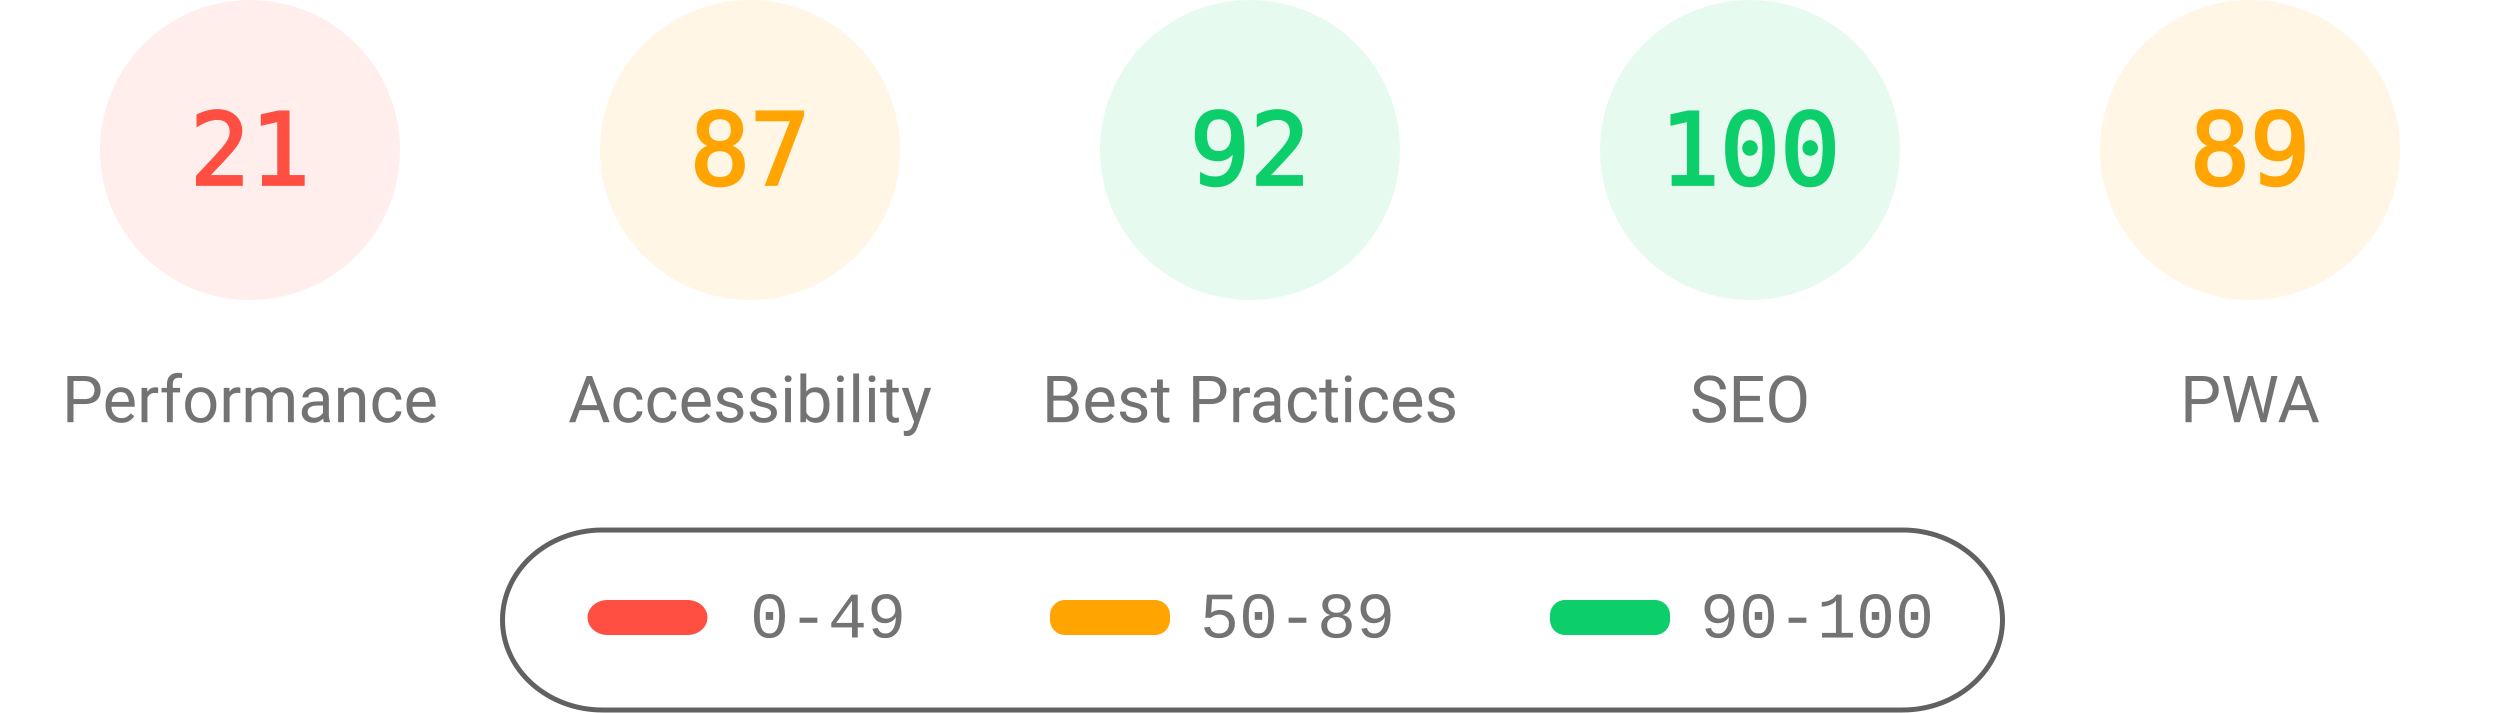
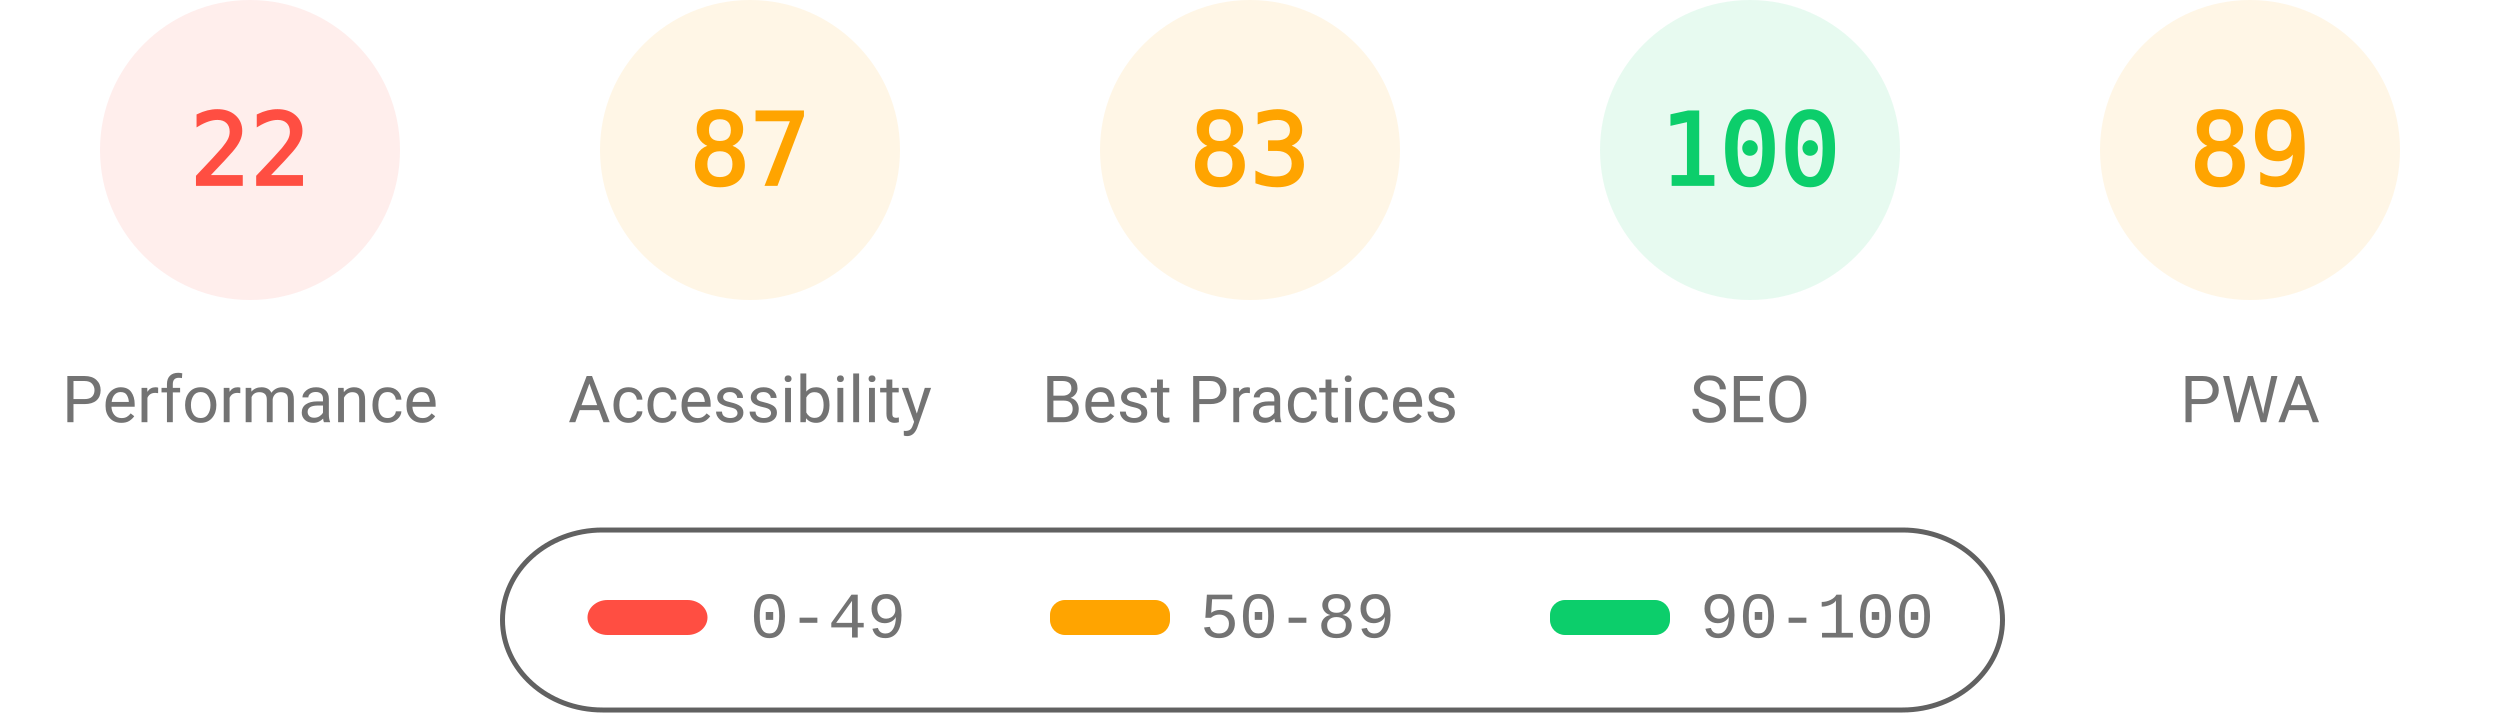
<svg xmlns="http://www.w3.org/2000/svg" fill="none" width="1000" height="285">
  <style>.gauge-base{opacity:.1}.gauge-arc{fill:none;animation-delay:250ms;stroke-linecap:round;transform:rotate(-90deg);transform-origin:100px 60px;animation:load-gauge 1s ease forwards}.guage-text{font-size:40px;font-family:monospace;text-align:center}.guage-red{color:#ff4e42;fill:#ff4e42;stroke:#ff4e42}.guage-orange{color:#ffa400;fill:#ffa400;stroke:#ffa400}.guage-green{color:#0cce6b;fill:#0cce6b;stroke:#0cce6b}.guage-undefined{color:#5c5c5c;fill:#5c5c5c;stroke:#5c5c5c}.guage-title{color:#737373;fill:#737373;stroke:none;font-size:26px;line-height:26px;font-family:Roboto,Halvetica,Arial,sans-serif}@keyframes load-gauge{from{stroke-dasharray:0 352.858}}</style>
  <svg class="guage-div guage-perf guage-red" viewBox="0 0 200 200" width="200" height="200">
    <circle class="gauge-base" r="56" cx="100" cy="60" stroke-width="8" />
-     <circle class="gauge-arc guage-arc-1" r="56" cx="100" cy="60" stroke-width="8" style="stroke-dasharray:73.89,351.858" />
-     <text class="guage-text" x="100" y="60" alignment-baseline="central" dominant-baseline="central" text-anchor="middle">21</text>
+     <circle class="gauge-arc guage-arc-1" r="56" cx="100" cy="60" stroke-width="8" style="stroke-dasharray:77.409,351.858" />
+     <text class="guage-text" x="100" y="60" alignment-baseline="central" dominant-baseline="central" text-anchor="middle">22</text>
    <text class="guage-title" x="100" y="160" alignment-baseline="central" dominant-baseline="central" text-anchor="middle">Performance</text>
  </svg>
  <svg class="guage-div guage-acc guage-orange" viewBox="0 0 200 200" width="200" height="200" x="200">
    <circle class="gauge-base" r="56" cx="100" cy="60" stroke-width="8" />
    <circle class="gauge-arc guage-arc-2" r="56" cx="100" cy="60" stroke-width="8" style="stroke-dasharray:306.116,351.858" />
    <text class="guage-text" x="100" y="60" alignment-baseline="central" dominant-baseline="central" text-anchor="middle">87</text>
    <text class="guage-title" x="100" y="160" alignment-baseline="central" dominant-baseline="central" text-anchor="middle">Accessibility</text>
  </svg>
-   <svg class="guage-div guage-best guage-green" viewBox="0 0 200 200" width="200" height="200" x="400">
+   <svg class="guage-div guage-best guage-orange" viewBox="0 0 200 200" width="200" height="200" x="400">
    <circle class="gauge-base" r="56" cx="100" cy="60" stroke-width="8" />
-     <circle class="gauge-arc guage-arc-3" r="56" cx="100" cy="60" stroke-width="8" style="stroke-dasharray:323.709,351.858" />
-     <text class="guage-text" x="100" y="60" alignment-baseline="central" dominant-baseline="central" text-anchor="middle">92</text>
+     <circle class="gauge-arc guage-arc-3" r="56" cx="100" cy="60" stroke-width="8" style="stroke-dasharray:292.042,351.858" />
+     <text class="guage-text" x="100" y="60" alignment-baseline="central" dominant-baseline="central" text-anchor="middle">83</text>
    <text class="guage-title" x="100" y="160" alignment-baseline="central" dominant-baseline="central" text-anchor="middle">Best Practices</text>
  </svg>
  <svg class="guage-div guage-seo guage-green" viewBox="0 0 200 200" width="200" height="200" x="600">
    <circle class="gauge-base" r="56" cx="100" cy="60" stroke-width="8" />
    <circle class="gauge-arc guage-arc-4" r="56" cx="100" cy="60" stroke-width="8" style="stroke-dasharray:351.858,351.858" />
    <text class="guage-text" x="100" y="60" alignment-baseline="central" dominant-baseline="central" text-anchor="middle">100</text>
    <text class="guage-title" x="100" y="160" alignment-baseline="central" dominant-baseline="central" text-anchor="middle">SEO</text>
  </svg>
  <svg class="guage-div guage-pwa guage-orange" viewBox="0 0 200 200" width="200" height="200" x="800">
    <circle class="gauge-base" r="56" cx="100" cy="60" stroke-width="8" />
    <circle class="gauge-arc guage-arc-4" r="56" cx="100" cy="60" stroke-width="8" style="stroke-dasharray:313.154,351.858" />
    <text class="guage-text" x="100" y="60" alignment-baseline="central" dominant-baseline="central" text-anchor="middle">89</text>
    <text class="guage-title" x="100" y="160" alignment-baseline="central" dominant-baseline="central" text-anchor="middle">PWA</text>
  </svg>
  <svg width="604" height="76" x="200" y="210">
    <path fill="none" id="canvas_background" d="M-1-1h604v80H-1z" />
    <rect fill-opacity="0" stroke="#616161" stroke-width="2" rx="40" id="svg_2" height="72" width="600" y="2" x="1" fill="#000" />
    <rect stroke="#000" rx="8" id="svg_3" height="14" width="48" y="30" x="35" stroke-opacity="null" stroke-width="0" fill="#ff4e42" />
    <rect stroke="#000" rx="6" id="svg_4" height="14" width="48" y="30" x="220" stroke-opacity="null" stroke-width="0" fill="#ffa400" />
    <rect stroke="#000" rx="6" id="svg_5" height="14" width="48" y="30" x="420" stroke-opacity="null" stroke-width="0" fill="#0cce6b" />
    <text xml:space="preserve" text-anchor="start" font-family="'Courier New', Courier, monospace" font-size="26" id="svg_6" y="45" x="100" stroke-opacity="null" stroke-width="0" stroke="#000" fill="#737373">0-49</text>
    <text xml:space="preserve" text-anchor="start" font-family="'Courier New', Courier, monospace" font-size="26" id="svg_7" y="45" x="280" stroke-opacity="null" stroke-width="0" stroke="#000" fill="#737373">50-89</text>
    <text xml:space="preserve" text-anchor="start" font-family="'Courier New', Courier, monospace" font-size="26" id="svg_8" y="45" x="480" stroke-opacity="null" stroke-width="0" stroke="#000" fill="#737373">90-100</text>
  </svg>
</svg>
